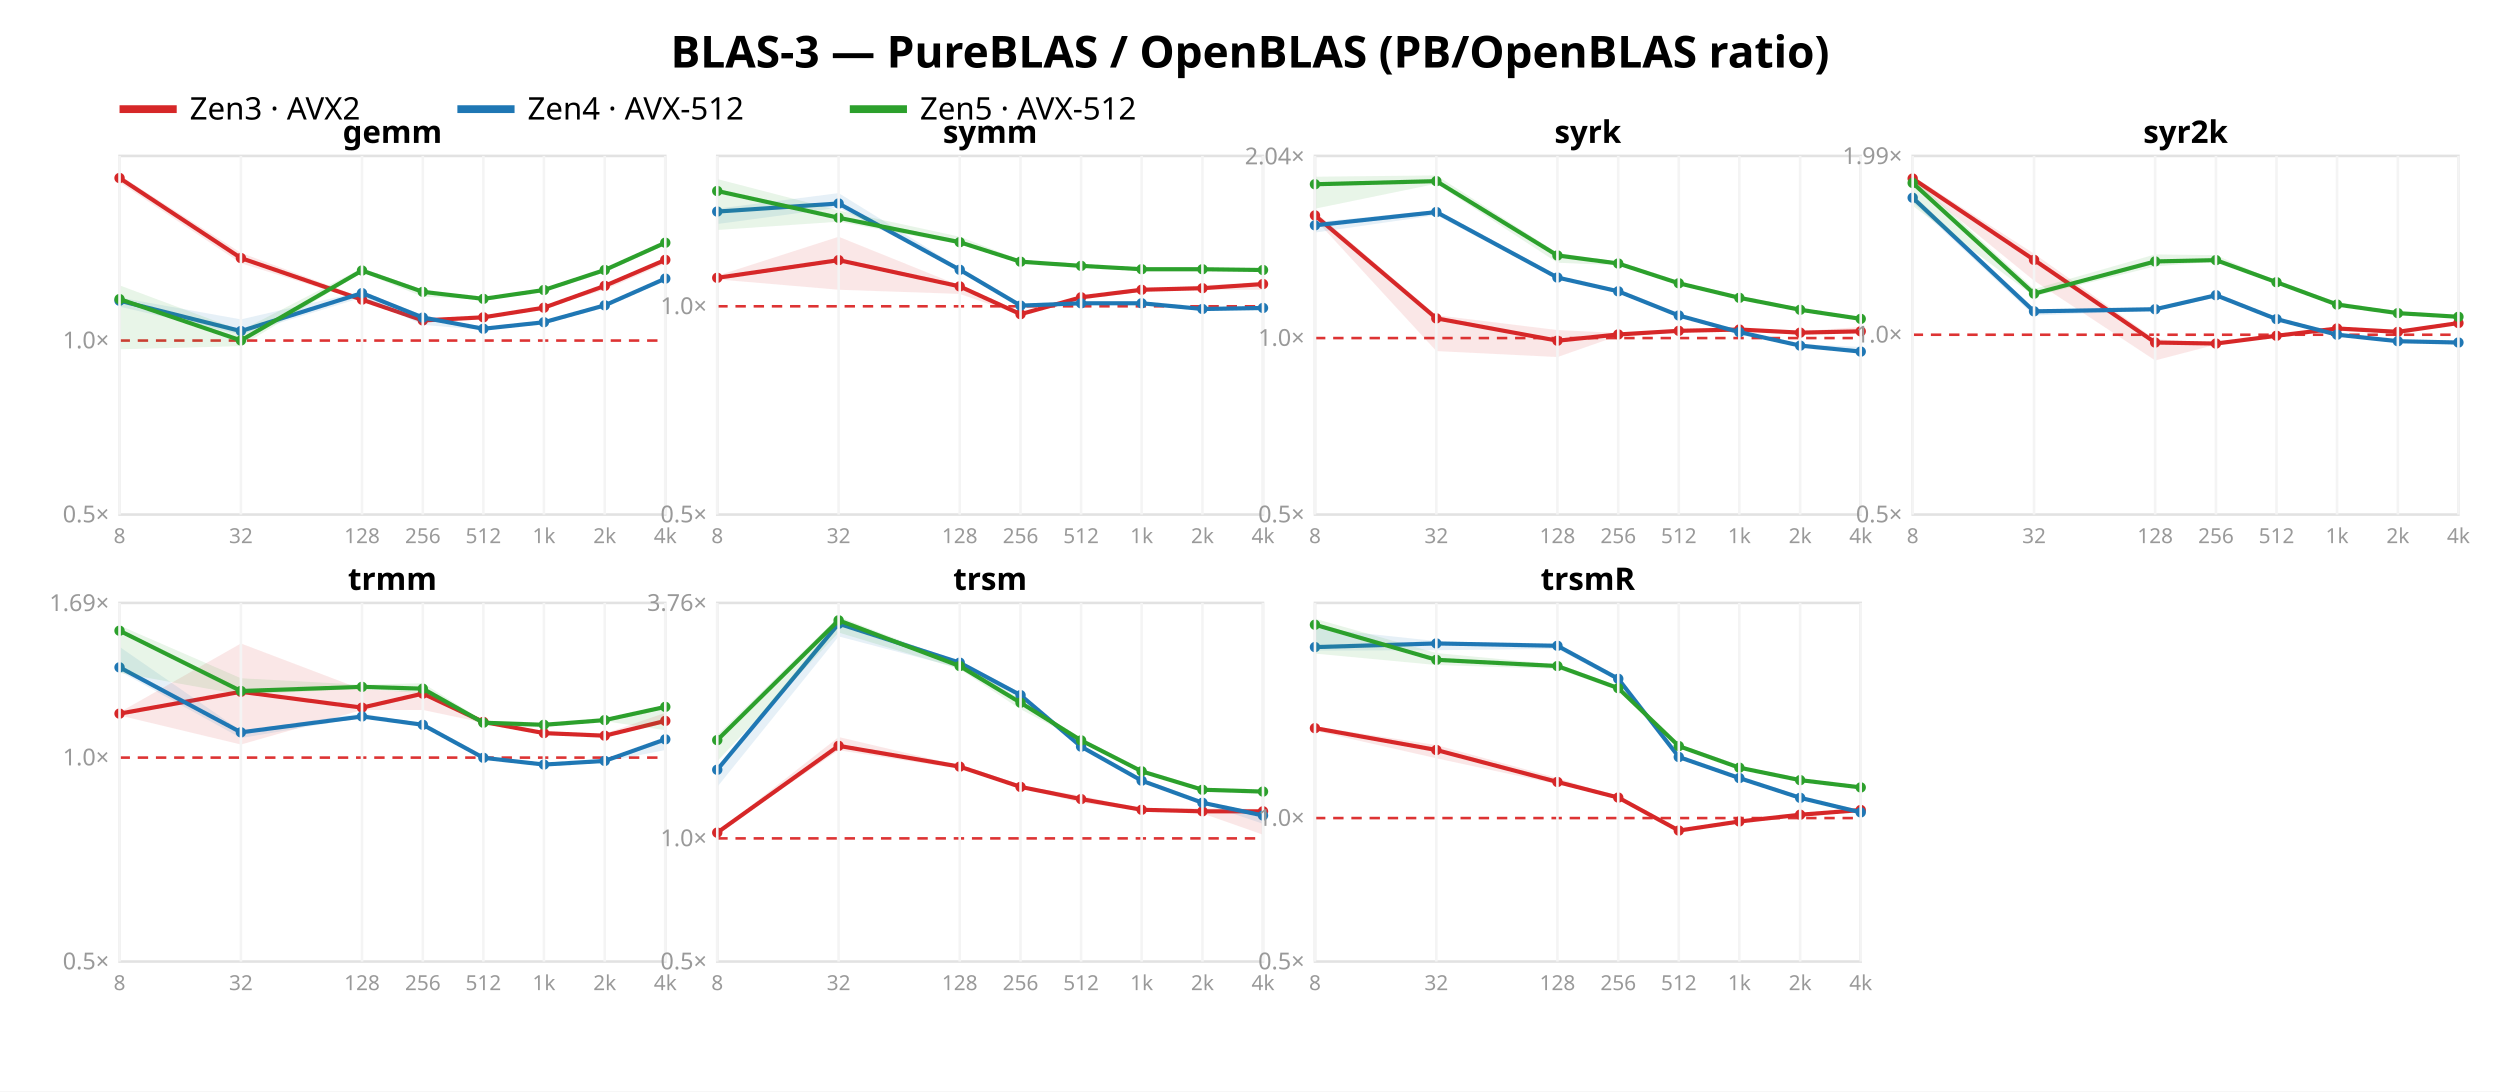
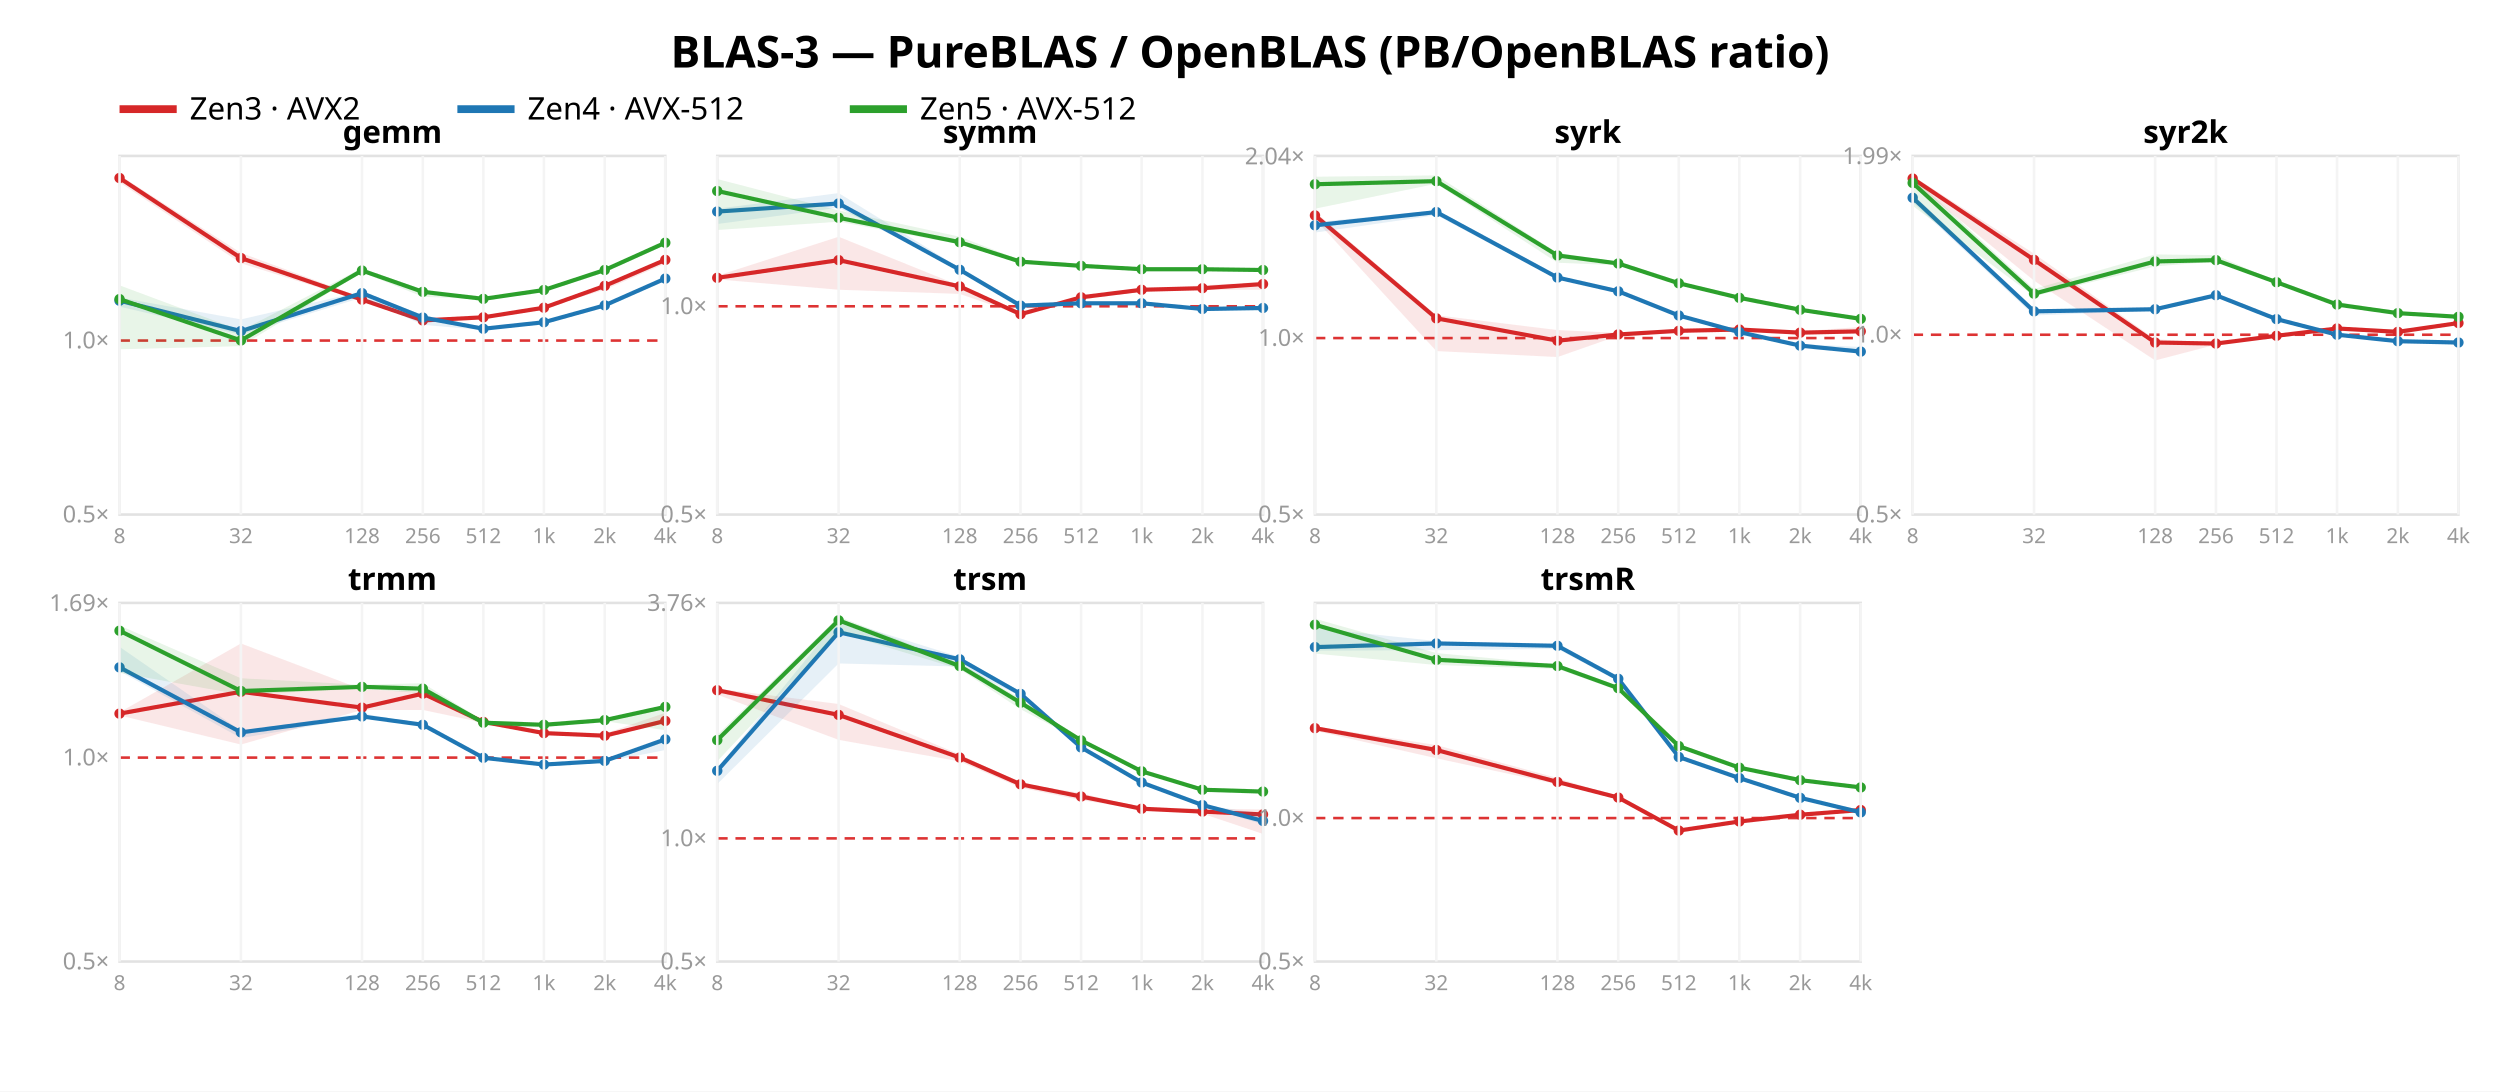
<svg xmlns="http://www.w3.org/2000/svg" width="962" height="420" font-family="sans-serif">
  <rect width="962" height="420" fill="white" />
  <text x="481.0" y="26" text-anchor="middle" font-size="17" font-weight="bold">BLAS-3 — PureBLAS / OpenBLAS (PB/OpenBLAS ratio)</text>
  <line x1="46" y1="42" x2="68" y2="42" stroke="#d62728" stroke-width="3" />
  <text x="73" y="46" font-size="12">Zen3 · AVX2</text>
  <line x1="176" y1="42" x2="198" y2="42" stroke="#1f77b4" stroke-width="3" />
  <text x="203" y="46" font-size="12">Zen4 · AVX-512</text>
  <line x1="327" y1="42" x2="349" y2="42" stroke="#2ca02c" stroke-width="3" />
  <text x="354" y="46" font-size="12">Zen5 · AVX-512</text>
  <rect x="46" y="60" width="210" height="138" fill="none" stroke="#e2e2e2" />
  <line x1="46" y1="131.046" x2="256" y2="131.046" stroke="#d33" stroke-dasharray="4 3" />
  <text x="42" y="201.0" text-anchor="end" font-size="9" fill="#999">0.5×</text>
  <text x="42" y="134.046" text-anchor="end" font-size="9" fill="#999">1.0×</text>
  <polygon points="46.0,67.4 92.7,97.3 139.3,114.5 162.7,123.1 186.0,121.9 209.3,118.0 232.7,109.7 256.0,99.7 256.0,101.4 232.7,111.5 209.3,118.5 186.0,122.2 162.7,123.9 139.3,115.9 92.7,101.3 46.0,70.2" fill="#d62728" opacity="0.11" />
  <polyline points="46.0,68.5 92.7,99.3 139.3,115.3 162.7,123.3 186.0,122.1 209.3,118.4 232.7,110.0 256.0,100.0" fill="none" stroke="#d62728" stroke-width="1.6" />
  <circle cx="46.0" cy="68.5" r="2" fill="#d62728" />
  <circle cx="92.7" cy="99.3" r="2" fill="#d62728" />
  <circle cx="139.3" cy="115.3" r="2" fill="#d62728" />
  <circle cx="162.7" cy="123.3" r="2" fill="#d62728" />
  <circle cx="186.0" cy="122.1" r="2" fill="#d62728" />
  <circle cx="209.3" cy="118.4" r="2" fill="#d62728" />
  <circle cx="232.7" cy="110.0" r="2" fill="#d62728" />
  <circle cx="256.0" cy="100.0" r="2" fill="#d62728" />
  <polygon points="46.0,114.5 92.7,122.9 139.3,112.1 162.7,121.3 186.0,125.8 209.3,123.4 232.7,117.0 256.0,106.6 256.0,107.6 232.7,118.1 209.3,124.6 186.0,127.0 162.7,125.0 139.3,114.5 92.7,128.8 46.0,118.0" fill="#1f77b4" opacity="0.11" />
  <polyline points="46.0,115.7 92.7,127.4 139.3,112.8 162.7,122.2 186.0,126.5 209.3,124.0 232.7,117.5 256.0,107.2" fill="none" stroke="#1f77b4" stroke-width="1.6" />
  <circle cx="46.0" cy="115.7" r="2" fill="#1f77b4" />
  <circle cx="92.7" cy="127.4" r="2" fill="#1f77b4" />
  <circle cx="139.3" cy="112.8" r="2" fill="#1f77b4" />
  <circle cx="162.7" cy="122.2" r="2" fill="#1f77b4" />
  <circle cx="186.0" cy="126.5" r="2" fill="#1f77b4" />
  <circle cx="209.3" cy="124.0" r="2" fill="#1f77b4" />
  <circle cx="232.7" cy="117.5" r="2" fill="#1f77b4" />
  <circle cx="256.0" cy="107.2" r="2" fill="#1f77b4" />
  <polygon points="46.0,109.8 92.7,127.2 139.3,103.2 162.7,111.5 186.0,114.8 209.3,111.1 232.7,103.6 256.0,92.8 256.0,93.5 232.7,104.2 209.3,112.0 186.0,115.2 162.7,114.2 139.3,104.8 92.7,133.2 46.0,134.4" fill="#2ca02c" opacity="0.11" />
  <polyline points="46.0,115.1 92.7,131.0 139.3,104.1 162.7,112.3 186.0,115.0 209.3,111.6 232.7,103.9 256.0,93.4" fill="none" stroke="#2ca02c" stroke-width="1.6" />
  <circle cx="46.0" cy="115.1" r="2" fill="#2ca02c" />
  <circle cx="92.7" cy="131.0" r="2" fill="#2ca02c" />
  <circle cx="139.3" cy="104.1" r="2" fill="#2ca02c" />
  <circle cx="162.7" cy="112.3" r="2" fill="#2ca02c" />
  <circle cx="186.0" cy="115.0" r="2" fill="#2ca02c" />
  <circle cx="209.3" cy="111.6" r="2" fill="#2ca02c" />
  <circle cx="232.7" cy="103.9" r="2" fill="#2ca02c" />
  <circle cx="256.0" cy="93.4" r="2" fill="#2ca02c" />
  <text x="151.0" y="55" text-anchor="middle" font-size="12" font-weight="bold">gemm</text>
  <line x1="46.0" y1="60" x2="46.0" y2="198" stroke="#f4f4f4" />
  <text x="46.0" y="209" text-anchor="middle" font-size="8" fill="#999">8</text>
  <line x1="92.7" y1="60" x2="92.7" y2="198" stroke="#f4f4f4" />
  <text x="92.7" y="209" text-anchor="middle" font-size="8" fill="#999">32</text>
  <line x1="139.3" y1="60" x2="139.3" y2="198" stroke="#f4f4f4" />
  <text x="139.3" y="209" text-anchor="middle" font-size="8" fill="#999">128</text>
  <line x1="162.7" y1="60" x2="162.7" y2="198" stroke="#f4f4f4" />
  <text x="162.7" y="209" text-anchor="middle" font-size="8" fill="#999">256</text>
  <line x1="186.0" y1="60" x2="186.0" y2="198" stroke="#f4f4f4" />
  <text x="186.0" y="209" text-anchor="middle" font-size="8" fill="#999">512</text>
  <line x1="209.3" y1="60" x2="209.3" y2="198" stroke="#f4f4f4" />
  <text x="209.3" y="209" text-anchor="middle" font-size="8" fill="#999">1k</text>
  <line x1="232.7" y1="60" x2="232.7" y2="198" stroke="#f4f4f4" />
  <text x="232.7" y="209" text-anchor="middle" font-size="8" fill="#999">2k</text>
  <line x1="256.0" y1="60" x2="256.0" y2="198" stroke="#f4f4f4" />
  <text x="256.0" y="209" text-anchor="middle" font-size="8" fill="#999">4k</text>
  <rect x="276" y="60" width="210" height="138" fill="none" stroke="#e2e2e2" />
  <line x1="276" y1="117.86" x2="486" y2="117.86" stroke="#d33" stroke-dasharray="4 3" />
  <text x="272" y="201.0" text-anchor="end" font-size="9" fill="#999">0.5×</text>
  <text x="272" y="120.86" text-anchor="end" font-size="9" fill="#999">1.0×</text>
  <polygon points="276.0,106.1 322.7,91.1 369.3,109.9 392.7,120.7 416.0,113.7 439.3,111.3 462.7,109.8 486.0,108.5 486.0,111.5 462.7,111.5 439.3,112.0 416.0,114.8 392.7,121.2 369.3,113.1 322.7,111.5 276.0,107.5" fill="#d62728" opacity="0.11" />
  <polyline points="276.0,106.9 322.7,100.1 369.3,110.2 392.7,120.9 416.0,114.4 439.3,111.5 462.7,110.9 486.0,109.3" fill="none" stroke="#d62728" stroke-width="1.6" />
  <circle cx="276.0" cy="106.9" r="2" fill="#d62728" />
  <circle cx="322.7" cy="100.1" r="2" fill="#d62728" />
  <circle cx="369.3" cy="110.2" r="2" fill="#d62728" />
  <circle cx="392.7" cy="120.9" r="2" fill="#d62728" />
  <circle cx="416.0" cy="114.4" r="2" fill="#d62728" />
  <circle cx="439.3" cy="111.5" r="2" fill="#d62728" />
  <circle cx="462.7" cy="110.9" r="2" fill="#d62728" />
  <circle cx="486.0" cy="109.3" r="2" fill="#d62728" />
  <polygon points="276.0,80.3 322.7,74.3 369.3,103.1 392.7,117.2 416.0,116.3 439.3,116.5 462.7,118.6 486.0,118.4 486.0,119.4 462.7,119.2 439.3,117.0 416.0,116.8 392.7,117.9 369.3,104.1 322.7,79.9 276.0,86.2" fill="#1f77b4" opacity="0.11" />
  <polyline points="276.0,81.4 322.7,78.3 369.3,103.8 392.7,117.6 416.0,116.7 439.3,116.7 462.7,118.9 486.0,118.5" fill="none" stroke="#1f77b4" stroke-width="1.6" />
  <circle cx="276.0" cy="81.4" r="2" fill="#1f77b4" />
  <circle cx="322.7" cy="78.3" r="2" fill="#1f77b4" />
  <circle cx="369.3" cy="103.8" r="2" fill="#1f77b4" />
  <circle cx="392.7" cy="117.6" r="2" fill="#1f77b4" />
  <circle cx="416.0" cy="116.7" r="2" fill="#1f77b4" />
  <circle cx="439.3" cy="116.7" r="2" fill="#1f77b4" />
  <circle cx="462.7" cy="118.9" r="2" fill="#1f77b4" />
  <circle cx="486.0" cy="118.5" r="2" fill="#1f77b4" />
  <polygon points="276.0,68.9 322.7,81.0 369.3,91.1 392.7,100.1 416.0,102.2 439.3,103.0 462.7,103.5 486.0,103.3 486.0,104.1 462.7,103.8 439.3,103.9 416.0,102.6 392.7,101.2 369.3,94.0 322.7,85.3 276.0,88.5" fill="#2ca02c" opacity="0.11" />
  <polyline points="276.0,73.5 322.7,83.8 369.3,93.2 392.7,100.7 416.0,102.3 439.3,103.6 462.7,103.6 486.0,103.9" fill="none" stroke="#2ca02c" stroke-width="1.6" />
  <circle cx="276.0" cy="73.5" r="2" fill="#2ca02c" />
  <circle cx="322.7" cy="83.8" r="2" fill="#2ca02c" />
  <circle cx="369.3" cy="93.2" r="2" fill="#2ca02c" />
  <circle cx="392.7" cy="100.7" r="2" fill="#2ca02c" />
  <circle cx="416.0" cy="102.3" r="2" fill="#2ca02c" />
  <circle cx="439.3" cy="103.6" r="2" fill="#2ca02c" />
  <circle cx="462.7" cy="103.6" r="2" fill="#2ca02c" />
  <circle cx="486.0" cy="103.9" r="2" fill="#2ca02c" />
  <text x="381.0" y="55" text-anchor="middle" font-size="12" font-weight="bold">symm</text>
  <line x1="276.0" y1="60" x2="276.0" y2="198" stroke="#f4f4f4" />
  <text x="276.0" y="209" text-anchor="middle" font-size="8" fill="#999">8</text>
  <line x1="322.7" y1="60" x2="322.7" y2="198" stroke="#f4f4f4" />
  <text x="322.7" y="209" text-anchor="middle" font-size="8" fill="#999">32</text>
  <line x1="369.3" y1="60" x2="369.3" y2="198" stroke="#f4f4f4" />
  <text x="369.3" y="209" text-anchor="middle" font-size="8" fill="#999">128</text>
  <line x1="392.7" y1="60" x2="392.7" y2="198" stroke="#f4f4f4" />
  <text x="392.7" y="209" text-anchor="middle" font-size="8" fill="#999">256</text>
  <line x1="416.0" y1="60" x2="416.0" y2="198" stroke="#f4f4f4" />
  <text x="416.0" y="209" text-anchor="middle" font-size="8" fill="#999">512</text>
  <line x1="439.3" y1="60" x2="439.3" y2="198" stroke="#f4f4f4" />
  <text x="439.3" y="209" text-anchor="middle" font-size="8" fill="#999">1k</text>
  <line x1="462.7" y1="60" x2="462.7" y2="198" stroke="#f4f4f4" />
  <text x="462.7" y="209" text-anchor="middle" font-size="8" fill="#999">2k</text>
  <line x1="486.0" y1="60" x2="486.0" y2="198" stroke="#f4f4f4" />
  <text x="486.0" y="209" text-anchor="middle" font-size="8" fill="#999">4k</text>
  <rect x="506" y="60" width="210" height="138" fill="none" stroke="#e2e2e2" />
  <line x1="506" y1="130.089" x2="716" y2="130.089" stroke="#d33" stroke-dasharray="4 3" />
  <text x="502" y="201.0" text-anchor="end" font-size="9" fill="#999">0.5×</text>
  <text x="502" y="133.089" text-anchor="end" font-size="9" fill="#999">1.0×</text>
  <text x="502" y="63.237" text-anchor="end" font-size="9" fill="#999">2.04×</text>
  <polygon points="506.0,81.5 552.7,121.3 599.3,127.0 622.7,128.1 646.0,127.0 669.3,126.4 692.7,127.5 716.0,125.8 716.0,127.7 692.7,128.2 669.3,127.0 646.0,128.0 622.7,129.2 599.3,137.4 552.7,135.1 506.0,84.3" fill="#d62728" opacity="0.11" />
  <polyline points="506.0,82.9 552.7,122.5 599.3,131.1 622.7,128.7 646.0,127.3 669.3,126.8 692.7,128.0 716.0,127.5" fill="none" stroke="#d62728" stroke-width="1.6" />
  <circle cx="506.0" cy="82.9" r="2" fill="#d62728" />
  <circle cx="552.7" cy="122.5" r="2" fill="#d62728" />
  <circle cx="599.3" cy="131.1" r="2" fill="#d62728" />
  <circle cx="622.7" cy="128.7" r="2" fill="#d62728" />
  <circle cx="646.0" cy="127.3" r="2" fill="#d62728" />
  <circle cx="669.3" cy="126.8" r="2" fill="#d62728" />
  <circle cx="692.7" cy="128.0" r="2" fill="#d62728" />
  <circle cx="716.0" cy="127.5" r="2" fill="#d62728" />
  <polygon points="506.0,85.5 552.7,80.9 599.3,106.2 622.7,111.8 646.0,121.2 669.3,127.3 692.7,132.4 716.0,133.5 716.0,135.9 692.7,133.2 669.3,128.9 646.0,121.6 622.7,112.3 599.3,107.5 552.7,82.8 506.0,89.5" fill="#1f77b4" opacity="0.11" />
  <polyline points="506.0,86.7 552.7,81.6 599.3,106.8 622.7,112.1 646.0,121.4 669.3,127.8 692.7,133.0 716.0,135.3" fill="none" stroke="#1f77b4" stroke-width="1.6" />
  <circle cx="506.0" cy="86.7" r="2" fill="#1f77b4" />
  <circle cx="552.7" cy="81.6" r="2" fill="#1f77b4" />
  <circle cx="599.3" cy="106.8" r="2" fill="#1f77b4" />
  <circle cx="622.7" cy="112.1" r="2" fill="#1f77b4" />
  <circle cx="646.0" cy="121.4" r="2" fill="#1f77b4" />
  <circle cx="669.3" cy="127.8" r="2" fill="#1f77b4" />
  <circle cx="692.7" cy="133.0" r="2" fill="#1f77b4" />
  <circle cx="716.0" cy="135.3" r="2" fill="#1f77b4" />
  <polygon points="506.0,68.0 552.7,67.5 599.3,97.3 622.7,100.8 646.0,108.9 669.3,114.3 692.7,119.0 716.0,122.6 716.0,122.8 692.7,119.4 669.3,114.9 646.0,109.5 622.7,102.1 599.3,101.1 552.7,70.7 506.0,80.3" fill="#2ca02c" opacity="0.11" />
  <polyline points="506.0,70.9 552.7,69.7 599.3,98.3 622.7,101.4 646.0,109.0 669.3,114.6 692.7,119.2 716.0,122.7" fill="none" stroke="#2ca02c" stroke-width="1.6" />
  <circle cx="506.0" cy="70.9" r="2" fill="#2ca02c" />
  <circle cx="552.7" cy="69.7" r="2" fill="#2ca02c" />
  <circle cx="599.3" cy="98.3" r="2" fill="#2ca02c" />
  <circle cx="622.7" cy="101.4" r="2" fill="#2ca02c" />
  <circle cx="646.0" cy="109.0" r="2" fill="#2ca02c" />
  <circle cx="669.3" cy="114.6" r="2" fill="#2ca02c" />
  <circle cx="692.7" cy="119.2" r="2" fill="#2ca02c" />
  <circle cx="716.0" cy="122.7" r="2" fill="#2ca02c" />
  <text x="611.0" y="55" text-anchor="middle" font-size="12" font-weight="bold">syrk</text>
  <line x1="506.0" y1="60" x2="506.0" y2="198" stroke="#f4f4f4" />
  <text x="506.0" y="209" text-anchor="middle" font-size="8" fill="#999">8</text>
  <line x1="552.7" y1="60" x2="552.7" y2="198" stroke="#f4f4f4" />
  <text x="552.7" y="209" text-anchor="middle" font-size="8" fill="#999">32</text>
  <line x1="599.3" y1="60" x2="599.3" y2="198" stroke="#f4f4f4" />
  <text x="599.3" y="209" text-anchor="middle" font-size="8" fill="#999">128</text>
  <line x1="622.7" y1="60" x2="622.7" y2="198" stroke="#f4f4f4" />
  <text x="622.7" y="209" text-anchor="middle" font-size="8" fill="#999">256</text>
  <line x1="646.0" y1="60" x2="646.0" y2="198" stroke="#f4f4f4" />
  <text x="646.0" y="209" text-anchor="middle" font-size="8" fill="#999">512</text>
  <line x1="669.3" y1="60" x2="669.3" y2="198" stroke="#f4f4f4" />
  <text x="669.3" y="209" text-anchor="middle" font-size="8" fill="#999">1k</text>
  <line x1="692.7" y1="60" x2="692.7" y2="198" stroke="#f4f4f4" />
  <text x="692.7" y="209" text-anchor="middle" font-size="8" fill="#999">2k</text>
  <line x1="716.0" y1="60" x2="716.0" y2="198" stroke="#f4f4f4" />
  <text x="716.0" y="209" text-anchor="middle" font-size="8" fill="#999">4k</text>
  <rect x="736" y="60" width="210" height="138" fill="none" stroke="#e2e2e2" />
  <line x1="736" y1="128.807" x2="946" y2="128.807" stroke="#d33" stroke-dasharray="4 3" />
  <text x="732" y="201.0" text-anchor="end" font-size="9" fill="#999">0.5×</text>
  <text x="732" y="131.807" text-anchor="end" font-size="9" fill="#999">1.0×</text>
  <text x="732" y="63.114" text-anchor="end" font-size="9" fill="#999">1.99×</text>
  <polygon points="736.0,67.7 782.7,97.6 829.3,130.5 852.7,132.0 876.0,128.4 899.3,126.2 922.7,126.7 946.0,124.1 946.0,124.9 922.7,128.0 899.3,126.7 876.0,129.4 852.7,132.6 829.3,138.7 782.7,108.0 736.0,69.9" fill="#d62728" opacity="0.11" />
  <polyline points="736.0,68.7 782.7,100.0 829.3,131.8 852.7,132.2 876.0,129.2 899.3,126.4 922.7,127.7 946.0,124.3" fill="none" stroke="#d62728" stroke-width="1.6" />
  <circle cx="736.0" cy="68.7" r="2" fill="#d62728" />
  <circle cx="782.7" cy="100.0" r="2" fill="#d62728" />
  <circle cx="829.3" cy="131.8" r="2" fill="#d62728" />
  <circle cx="852.7" cy="132.2" r="2" fill="#d62728" />
  <circle cx="876.0" cy="129.2" r="2" fill="#d62728" />
  <circle cx="899.3" cy="126.4" r="2" fill="#d62728" />
  <circle cx="922.7" cy="127.7" r="2" fill="#d62728" />
  <circle cx="946.0" cy="124.3" r="2" fill="#d62728" />
  <polygon points="736.0,74.7 782.7,119.3 829.3,118.2 852.7,113.1 876.0,122.6 899.3,128.7 922.7,131.0 946.0,131.6 946.0,132.7 922.7,131.4 899.3,129.0 876.0,122.9 852.7,114.5 829.3,119.5 782.7,121.4 736.0,77.8" fill="#1f77b4" opacity="0.11" />
  <polyline points="736.0,76.1 782.7,119.8 829.3,119.0 852.7,113.6 876.0,122.8 899.3,128.8 922.7,131.3 946.0,131.8" fill="none" stroke="#1f77b4" stroke-width="1.6" />
  <circle cx="736.0" cy="76.1" r="2" fill="#1f77b4" />
  <circle cx="782.7" cy="119.8" r="2" fill="#1f77b4" />
  <circle cx="829.3" cy="119.0" r="2" fill="#1f77b4" />
  <circle cx="852.7" cy="113.6" r="2" fill="#1f77b4" />
  <circle cx="876.0" cy="122.8" r="2" fill="#1f77b4" />
  <circle cx="899.3" cy="128.8" r="2" fill="#1f77b4" />
  <circle cx="922.7" cy="131.3" r="2" fill="#1f77b4" />
  <circle cx="946.0" cy="131.8" r="2" fill="#1f77b4" />
  <polygon points="736.0,68.2 782.7,111.2 829.3,97.9 852.7,98.2 876.0,108.3 899.3,116.1 922.7,120.2 946.0,121.6 946.0,122.3 922.7,120.8 899.3,117.8 876.0,108.8 852.7,100.6 829.3,102.5 782.7,114.0 736.0,79.2" fill="#2ca02c" opacity="0.11" />
  <polyline points="736.0,70.4 782.7,113.0 829.3,100.6 852.7,100.1 876.0,108.6 899.3,117.2 922.7,120.5 946.0,121.9" fill="none" stroke="#2ca02c" stroke-width="1.6" />
  <circle cx="736.0" cy="70.4" r="2" fill="#2ca02c" />
  <circle cx="782.7" cy="113.0" r="2" fill="#2ca02c" />
  <circle cx="829.3" cy="100.6" r="2" fill="#2ca02c" />
  <circle cx="852.7" cy="100.1" r="2" fill="#2ca02c" />
  <circle cx="876.0" cy="108.6" r="2" fill="#2ca02c" />
  <circle cx="899.3" cy="117.2" r="2" fill="#2ca02c" />
  <circle cx="922.7" cy="120.5" r="2" fill="#2ca02c" />
  <circle cx="946.0" cy="121.9" r="2" fill="#2ca02c" />
  <text x="841.0" y="55" text-anchor="middle" font-size="12" font-weight="bold">syr2k</text>
  <line x1="736.0" y1="60" x2="736.0" y2="198" stroke="#f4f4f4" />
  <text x="736.0" y="209" text-anchor="middle" font-size="8" fill="#999">8</text>
  <line x1="782.7" y1="60" x2="782.7" y2="198" stroke="#f4f4f4" />
  <text x="782.7" y="209" text-anchor="middle" font-size="8" fill="#999">32</text>
  <line x1="829.3" y1="60" x2="829.3" y2="198" stroke="#f4f4f4" />
  <text x="829.3" y="209" text-anchor="middle" font-size="8" fill="#999">128</text>
  <line x1="852.7" y1="60" x2="852.7" y2="198" stroke="#f4f4f4" />
  <text x="852.7" y="209" text-anchor="middle" font-size="8" fill="#999">256</text>
  <line x1="876.0" y1="60" x2="876.0" y2="198" stroke="#f4f4f4" />
  <text x="876.0" y="209" text-anchor="middle" font-size="8" fill="#999">512</text>
  <line x1="899.3" y1="60" x2="899.3" y2="198" stroke="#f4f4f4" />
  <text x="899.3" y="209" text-anchor="middle" font-size="8" fill="#999">1k</text>
  <line x1="922.7" y1="60" x2="922.7" y2="198" stroke="#f4f4f4" />
  <text x="922.7" y="209" text-anchor="middle" font-size="8" fill="#999">2k</text>
  <line x1="946.0" y1="60" x2="946.0" y2="198" stroke="#f4f4f4" />
  <text x="946.0" y="209" text-anchor="middle" font-size="8" fill="#999">4k</text>
  <rect x="46" y="232" width="210" height="138" fill="none" stroke="#e2e2e2" />
  <line x1="46" y1="291.527" x2="256" y2="291.527" stroke="#d33" stroke-dasharray="4 3" />
  <text x="42" y="373.0" text-anchor="end" font-size="9" fill="#999">0.5×</text>
  <text x="42" y="294.527" text-anchor="end" font-size="9" fill="#999">1.0×</text>
  <text x="42" y="235.122" text-anchor="end" font-size="9" fill="#999">1.69×</text>
  <polygon points="46.0,274.1 92.7,247.6 139.3,265.3 162.7,266.2 186.0,277.4 209.3,281.9 232.7,282.3 256.0,274.3 256.0,277.8 232.7,283.4 209.3,282.2 186.0,278.1 162.7,273.2 139.3,273.2 92.7,286.5 46.0,275.3" fill="#d62728" opacity="0.11" />
  <polyline points="46.0,274.6 92.7,266.2 139.3,272.3 162.7,266.9 186.0,277.8 209.3,282.1 232.7,283.1 256.0,277.4" fill="none" stroke="#d62728" stroke-width="1.6" />
  <circle cx="46.0" cy="274.6" r="2" fill="#d62728" />
  <circle cx="92.7" cy="266.2" r="2" fill="#d62728" />
  <circle cx="139.3" cy="272.3" r="2" fill="#d62728" />
  <circle cx="162.7" cy="266.9" r="2" fill="#d62728" />
  <circle cx="186.0" cy="277.8" r="2" fill="#d62728" />
  <circle cx="209.3" cy="282.1" r="2" fill="#d62728" />
  <circle cx="232.7" cy="283.1" r="2" fill="#d62728" />
  <circle cx="256.0" cy="277.4" r="2" fill="#d62728" />
  <polygon points="46.0,248.9 92.7,281.2 139.3,274.5 162.7,278.6 186.0,291.3 209.3,293.7 232.7,292.3 256.0,284.2 256.0,288.6 232.7,293.2 209.3,294.9 186.0,292.0 162.7,279.4 139.3,276.1 92.7,284.0 46.0,258.3" fill="#1f77b4" opacity="0.11" />
  <polyline points="46.0,256.8 92.7,281.8 139.3,275.7 162.7,278.9 186.0,291.6 209.3,294.2 232.7,292.8 256.0,284.5" fill="none" stroke="#1f77b4" stroke-width="1.6" />
  <circle cx="46.0" cy="256.8" r="2" fill="#1f77b4" />
  <circle cx="92.7" cy="281.8" r="2" fill="#1f77b4" />
  <circle cx="139.3" cy="275.7" r="2" fill="#1f77b4" />
  <circle cx="162.7" cy="278.9" r="2" fill="#1f77b4" />
  <circle cx="186.0" cy="291.6" r="2" fill="#1f77b4" />
  <circle cx="209.3" cy="294.2" r="2" fill="#1f77b4" />
  <circle cx="232.7" cy="292.8" r="2" fill="#1f77b4" />
  <circle cx="256.0" cy="284.5" r="2" fill="#1f77b4" />
  <polygon points="46.0,240.7 92.7,261.0 139.3,263.5 162.7,262.9 186.0,277.3 209.3,278.4 232.7,276.6 256.0,271.7 256.0,281.0 232.7,277.5 209.3,279.9 186.0,279.3 162.7,266.8 139.3,265.0 92.7,267.3 46.0,258.9" fill="#2ca02c" opacity="0.11" />
  <polyline points="46.0,242.7 92.7,265.9 139.3,264.3 162.7,265.0 186.0,278.1 209.3,278.9 232.7,277.1 256.0,272.0" fill="none" stroke="#2ca02c" stroke-width="1.6" />
  <circle cx="46.0" cy="242.7" r="2" fill="#2ca02c" />
  <circle cx="92.7" cy="265.9" r="2" fill="#2ca02c" />
  <circle cx="139.3" cy="264.3" r="2" fill="#2ca02c" />
  <circle cx="162.7" cy="265.0" r="2" fill="#2ca02c" />
  <circle cx="186.0" cy="278.1" r="2" fill="#2ca02c" />
  <circle cx="209.3" cy="278.9" r="2" fill="#2ca02c" />
  <circle cx="232.7" cy="277.1" r="2" fill="#2ca02c" />
  <circle cx="256.0" cy="272.0" r="2" fill="#2ca02c" />
  <text x="151.0" y="227" text-anchor="middle" font-size="12" font-weight="bold">trmm</text>
  <line x1="46.0" y1="232" x2="46.0" y2="370" stroke="#f4f4f4" />
  <text x="46.0" y="381" text-anchor="middle" font-size="8" fill="#999">8</text>
  <line x1="92.7" y1="232" x2="92.7" y2="370" stroke="#f4f4f4" />
  <text x="92.7" y="381" text-anchor="middle" font-size="8" fill="#999">32</text>
  <line x1="139.3" y1="232" x2="139.3" y2="370" stroke="#f4f4f4" />
  <text x="139.3" y="381" text-anchor="middle" font-size="8" fill="#999">128</text>
  <line x1="162.7" y1="232" x2="162.7" y2="370" stroke="#f4f4f4" />
  <text x="162.7" y="381" text-anchor="middle" font-size="8" fill="#999">256</text>
  <line x1="186.0" y1="232" x2="186.0" y2="370" stroke="#f4f4f4" />
  <text x="186.0" y="381" text-anchor="middle" font-size="8" fill="#999">512</text>
  <line x1="209.3" y1="232" x2="209.3" y2="370" stroke="#f4f4f4" />
  <text x="209.3" y="381" text-anchor="middle" font-size="8" fill="#999">1k</text>
  <line x1="232.7" y1="232" x2="232.7" y2="370" stroke="#f4f4f4" />
  <text x="232.7" y="381" text-anchor="middle" font-size="8" fill="#999">2k</text>
  <line x1="256.0" y1="232" x2="256.0" y2="370" stroke="#f4f4f4" />
  <text x="256.0" y="381" text-anchor="middle" font-size="8" fill="#999">4k</text>
  <rect x="276" y="232" width="210" height="138" fill="none" stroke="#e2e2e2" />
  <line x1="276" y1="322.613" x2="486" y2="322.613" stroke="#d33" stroke-dasharray="4 3" />
  <text x="272" y="373.0" text-anchor="end" font-size="9" fill="#999">0.5×</text>
  <text x="272" y="325.613" text-anchor="end" font-size="9" fill="#999">1.0×</text>
  <text x="272" y="235.068" text-anchor="end" font-size="9" fill="#999">3.76×</text>
-   <polygon points="276.0,320.2 322.7,283.6 369.3,294.6 392.7,302.3 416.0,306.2 439.3,311.3 462.7,311.0 486.0,311.3 486.0,321.2 462.7,313.0 439.3,311.9 416.0,308.9 392.7,303.2 369.3,295.9 322.7,288.7 276.0,320.7" fill="#d62728" opacity="0.11" />
-   <polyline points="276.0,320.4 322.7,287.0 369.3,295.0 392.7,302.8 416.0,307.5 439.3,311.6 462.7,312.2 486.0,312.2" fill="none" stroke="#d62728" stroke-width="1.6" />
-   <circle cx="276.0" cy="320.4" r="2" fill="#d62728" />
-   <circle cx="322.7" cy="287.0" r="2" fill="#d62728" />
-   <circle cx="369.3" cy="295.0" r="2" fill="#d62728" />
-   <circle cx="392.7" cy="302.8" r="2" fill="#d62728" />
-   <circle cx="416.0" cy="307.5" r="2" fill="#d62728" />
-   <circle cx="439.3" cy="311.6" r="2" fill="#d62728" />
-   <circle cx="462.7" cy="312.2" r="2" fill="#d62728" />
-   <circle cx="486.0" cy="312.2" r="2" fill="#d62728" />
-   <polygon points="276.0,295.1 322.7,238.4 369.3,254.5 392.7,267.1 416.0,287.0 439.3,300.3 462.7,308.7 486.0,313.2 486.0,317.0 462.7,309.1 439.3,300.6 416.0,287.5 392.7,268.2 369.3,257.1 322.7,244.9 276.0,302.8" fill="#1f77b4" opacity="0.11" />
-   <polyline points="276.0,296.2 322.7,240.0 369.3,255.0 392.7,267.5 416.0,287.3 439.3,300.4 462.7,308.9 486.0,313.8" fill="none" stroke="#1f77b4" stroke-width="1.6" />
-   <circle cx="276.0" cy="296.2" r="2" fill="#1f77b4" />
-   <circle cx="322.7" cy="240.0" r="2" fill="#1f77b4" />
-   <circle cx="369.3" cy="255.0" r="2" fill="#1f77b4" />
-   <circle cx="392.7" cy="267.5" r="2" fill="#1f77b4" />
-   <circle cx="416.0" cy="287.3" r="2" fill="#1f77b4" />
-   <circle cx="439.3" cy="300.4" r="2" fill="#1f77b4" />
-   <circle cx="462.7" cy="308.9" r="2" fill="#1f77b4" />
-   <circle cx="486.0" cy="313.8" r="2" fill="#1f77b4" />
+   <polygon points="276.0,265.0 322.7,270.9 369.3,290.3 392.7,301.4 416.0,305.2 439.3,310.9 462.7,311.1 486.0,311.5 486.0,320.9 462.7,313.1 439.3,311.5 416.0,307.9 392.7,303.1 369.3,293.0 322.7,284.7 276.0,267.3" fill="#d62728" opacity="0.11" />
+   <polyline points="276.0,265.6 322.7,275.1 369.3,291.5 392.7,301.8 416.0,306.5 439.3,311.2 462.7,312.3 486.0,313.4" fill="none" stroke="#d62728" stroke-width="1.6" />
+   <circle cx="276.0" cy="265.6" r="2" fill="#d62728" />
+   <circle cx="322.7" cy="275.1" r="2" fill="#d62728" />
+   <circle cx="369.3" cy="291.5" r="2" fill="#d62728" />
+   <circle cx="392.7" cy="301.8" r="2" fill="#d62728" />
+   <circle cx="416.0" cy="306.5" r="2" fill="#d62728" />
+   <circle cx="439.3" cy="311.2" r="2" fill="#d62728" />
+   <circle cx="462.7" cy="312.3" r="2" fill="#d62728" />
+   <circle cx="486.0" cy="313.4" r="2" fill="#d62728" />
+   <polygon points="276.0,295.7 322.7,238.3 369.3,252.8 392.7,266.2 416.0,287.4 439.3,300.8 462.7,309.7 486.0,313.2 486.0,317.3 462.7,310.1 439.3,301.4 416.0,288.1 392.7,267.9 369.3,256.5 322.7,255.3 276.0,301.7" fill="#1f77b4" opacity="0.11" />
+   <polyline points="276.0,296.6 322.7,243.3 369.3,253.7 392.7,267.0 416.0,287.6 439.3,301.1 462.7,309.8 486.0,315.9" fill="none" stroke="#1f77b4" stroke-width="1.6" />
+   <circle cx="276.0" cy="296.6" r="2" fill="#1f77b4" />
+   <circle cx="322.7" cy="243.3" r="2" fill="#1f77b4" />
+   <circle cx="369.3" cy="253.7" r="2" fill="#1f77b4" />
+   <circle cx="392.7" cy="267.0" r="2" fill="#1f77b4" />
+   <circle cx="416.0" cy="287.6" r="2" fill="#1f77b4" />
+   <circle cx="439.3" cy="301.1" r="2" fill="#1f77b4" />
+   <circle cx="462.7" cy="309.8" r="2" fill="#1f77b4" />
+   <circle cx="486.0" cy="315.9" r="2" fill="#1f77b4" />
  <polygon points="276.0,282.8 322.7,237.3 369.3,255.2 392.7,268.9 416.0,284.7 439.3,296.6 462.7,303.7 486.0,304.5 486.0,305.4 462.7,304.1 439.3,297.3 416.0,285.2 392.7,272.9 369.3,257.5 322.7,243.4 276.0,292.9" fill="#2ca02c" opacity="0.11" />
  <polyline points="276.0,284.8 322.7,238.7 369.3,256.3 392.7,270.4 416.0,284.9 439.3,296.8 462.7,303.9 486.0,304.6" fill="none" stroke="#2ca02c" stroke-width="1.6" />
  <circle cx="276.0" cy="284.8" r="2" fill="#2ca02c" />
  <circle cx="322.7" cy="238.7" r="2" fill="#2ca02c" />
  <circle cx="369.3" cy="256.3" r="2" fill="#2ca02c" />
  <circle cx="392.7" cy="270.4" r="2" fill="#2ca02c" />
  <circle cx="416.0" cy="284.9" r="2" fill="#2ca02c" />
  <circle cx="439.3" cy="296.8" r="2" fill="#2ca02c" />
  <circle cx="462.7" cy="303.9" r="2" fill="#2ca02c" />
  <circle cx="486.0" cy="304.6" r="2" fill="#2ca02c" />
  <text x="381.0" y="227" text-anchor="middle" font-size="12" font-weight="bold">trsm</text>
  <line x1="276.0" y1="232" x2="276.0" y2="370" stroke="#f4f4f4" />
  <text x="276.0" y="381" text-anchor="middle" font-size="8" fill="#999">8</text>
  <line x1="322.7" y1="232" x2="322.7" y2="370" stroke="#f4f4f4" />
  <text x="322.7" y="381" text-anchor="middle" font-size="8" fill="#999">32</text>
  <line x1="369.3" y1="232" x2="369.3" y2="370" stroke="#f4f4f4" />
  <text x="369.3" y="381" text-anchor="middle" font-size="8" fill="#999">128</text>
  <line x1="392.7" y1="232" x2="392.7" y2="370" stroke="#f4f4f4" />
  <text x="392.7" y="381" text-anchor="middle" font-size="8" fill="#999">256</text>
  <line x1="416.0" y1="232" x2="416.0" y2="370" stroke="#f4f4f4" />
  <text x="416.0" y="381" text-anchor="middle" font-size="8" fill="#999">512</text>
  <line x1="439.3" y1="232" x2="439.3" y2="370" stroke="#f4f4f4" />
  <text x="439.3" y="381" text-anchor="middle" font-size="8" fill="#999">1k</text>
  <line x1="462.7" y1="232" x2="462.7" y2="370" stroke="#f4f4f4" />
  <text x="462.7" y="381" text-anchor="middle" font-size="8" fill="#999">2k</text>
  <line x1="486.0" y1="232" x2="486.0" y2="370" stroke="#f4f4f4" />
  <text x="486.0" y="381" text-anchor="middle" font-size="8" fill="#999">4k</text>
  <rect x="506" y="232" width="210" height="138" fill="none" stroke="#e2e2e2" />
  <line x1="506" y1="314.794" x2="716" y2="314.794" stroke="#d33" stroke-dasharray="4 3" />
  <text x="502" y="373.0" text-anchor="end" font-size="9" fill="#999">0.5×</text>
  <text x="502" y="317.794" text-anchor="end" font-size="9" fill="#999">1.0×</text>
  <polygon points="506.0,279.5 552.7,286.7 599.3,299.4 622.7,306.7 646.0,319.5 669.3,315.9 692.7,313.0 716.0,311.2 716.0,312.3 692.7,313.8 669.3,316.2 646.0,319.9 622.7,307.1 599.3,301.8 552.7,291.8 506.0,281.2" fill="#d62728" opacity="0.11" />
  <polyline points="506.0,280.2 552.7,288.6 599.3,300.9 622.7,306.9 646.0,319.6 669.3,316.1 692.7,313.5 716.0,311.7" fill="none" stroke="#d62728" stroke-width="1.6" />
  <circle cx="506.0" cy="280.2" r="2" fill="#d62728" />
  <circle cx="552.7" cy="288.6" r="2" fill="#d62728" />
  <circle cx="599.3" cy="300.9" r="2" fill="#d62728" />
  <circle cx="622.7" cy="306.9" r="2" fill="#d62728" />
  <circle cx="646.0" cy="319.6" r="2" fill="#d62728" />
  <circle cx="669.3" cy="316.1" r="2" fill="#d62728" />
  <circle cx="692.7" cy="313.5" r="2" fill="#d62728" />
  <circle cx="716.0" cy="311.7" r="2" fill="#d62728" />
  <polygon points="506.0,241.7 552.7,246.7 599.3,248.1 622.7,261.0 646.0,291.0 669.3,298.7 692.7,306.7 716.0,311.9 716.0,312.8 692.7,307.7 669.3,299.7 646.0,291.5 622.7,262.1 599.3,249.7 552.7,250.2 506.0,250.4" fill="#1f77b4" opacity="0.11" />
  <polyline points="506.0,249.0 552.7,247.6 599.3,248.5 622.7,261.2 646.0,291.3 669.3,299.4 692.7,307.0 716.0,312.6" fill="none" stroke="#1f77b4" stroke-width="1.6" />
  <circle cx="506.0" cy="249.0" r="2" fill="#1f77b4" />
  <circle cx="552.7" cy="247.6" r="2" fill="#1f77b4" />
  <circle cx="599.3" cy="248.5" r="2" fill="#1f77b4" />
  <circle cx="622.7" cy="261.2" r="2" fill="#1f77b4" />
  <circle cx="646.0" cy="291.3" r="2" fill="#1f77b4" />
  <circle cx="669.3" cy="299.4" r="2" fill="#1f77b4" />
  <circle cx="692.7" cy="307.0" r="2" fill="#1f77b4" />
  <circle cx="716.0" cy="312.6" r="2" fill="#1f77b4" />
  <polygon points="506.0,238.1 552.7,251.3 599.3,255.7 622.7,264.4 646.0,286.7 669.3,295.0 692.7,300.1 716.0,302.9 716.0,303.0 692.7,300.3 669.3,295.6 646.0,287.8 622.7,265.7 599.3,257.4 552.7,255.9 506.0,251.5" fill="#2ca02c" opacity="0.11" />
  <polyline points="506.0,240.4 552.7,253.9 599.3,256.3 622.7,264.8 646.0,287.1 669.3,295.4 692.7,300.2 716.0,303.0" fill="none" stroke="#2ca02c" stroke-width="1.6" />
  <circle cx="506.0" cy="240.4" r="2" fill="#2ca02c" />
  <circle cx="552.7" cy="253.9" r="2" fill="#2ca02c" />
  <circle cx="599.3" cy="256.3" r="2" fill="#2ca02c" />
  <circle cx="622.7" cy="264.8" r="2" fill="#2ca02c" />
  <circle cx="646.0" cy="287.1" r="2" fill="#2ca02c" />
  <circle cx="669.3" cy="295.4" r="2" fill="#2ca02c" />
  <circle cx="692.7" cy="300.2" r="2" fill="#2ca02c" />
  <circle cx="716.0" cy="303.0" r="2" fill="#2ca02c" />
  <text x="611.0" y="227" text-anchor="middle" font-size="12" font-weight="bold">trsmR</text>
  <line x1="506.0" y1="232" x2="506.0" y2="370" stroke="#f4f4f4" />
  <text x="506.0" y="381" text-anchor="middle" font-size="8" fill="#999">8</text>
  <line x1="552.7" y1="232" x2="552.7" y2="370" stroke="#f4f4f4" />
  <text x="552.7" y="381" text-anchor="middle" font-size="8" fill="#999">32</text>
  <line x1="599.3" y1="232" x2="599.3" y2="370" stroke="#f4f4f4" />
  <text x="599.3" y="381" text-anchor="middle" font-size="8" fill="#999">128</text>
  <line x1="622.7" y1="232" x2="622.7" y2="370" stroke="#f4f4f4" />
  <text x="622.7" y="381" text-anchor="middle" font-size="8" fill="#999">256</text>
  <line x1="646.0" y1="232" x2="646.0" y2="370" stroke="#f4f4f4" />
  <text x="646.0" y="381" text-anchor="middle" font-size="8" fill="#999">512</text>
  <line x1="669.3" y1="232" x2="669.3" y2="370" stroke="#f4f4f4" />
  <text x="669.3" y="381" text-anchor="middle" font-size="8" fill="#999">1k</text>
  <line x1="692.7" y1="232" x2="692.7" y2="370" stroke="#f4f4f4" />
  <text x="692.7" y="381" text-anchor="middle" font-size="8" fill="#999">2k</text>
  <line x1="716.0" y1="232" x2="716.0" y2="370" stroke="#f4f4f4" />
  <text x="716.0" y="381" text-anchor="middle" font-size="8" fill="#999">4k</text>
</svg>
